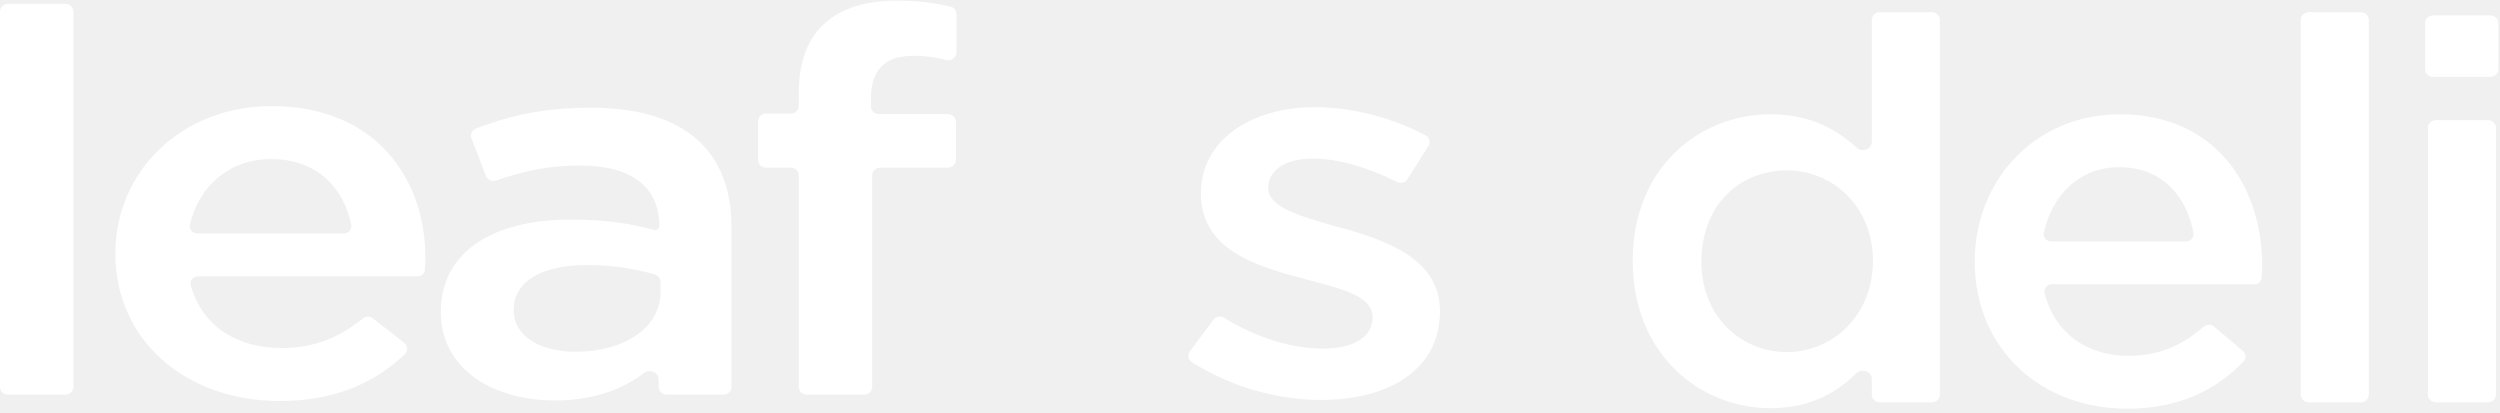
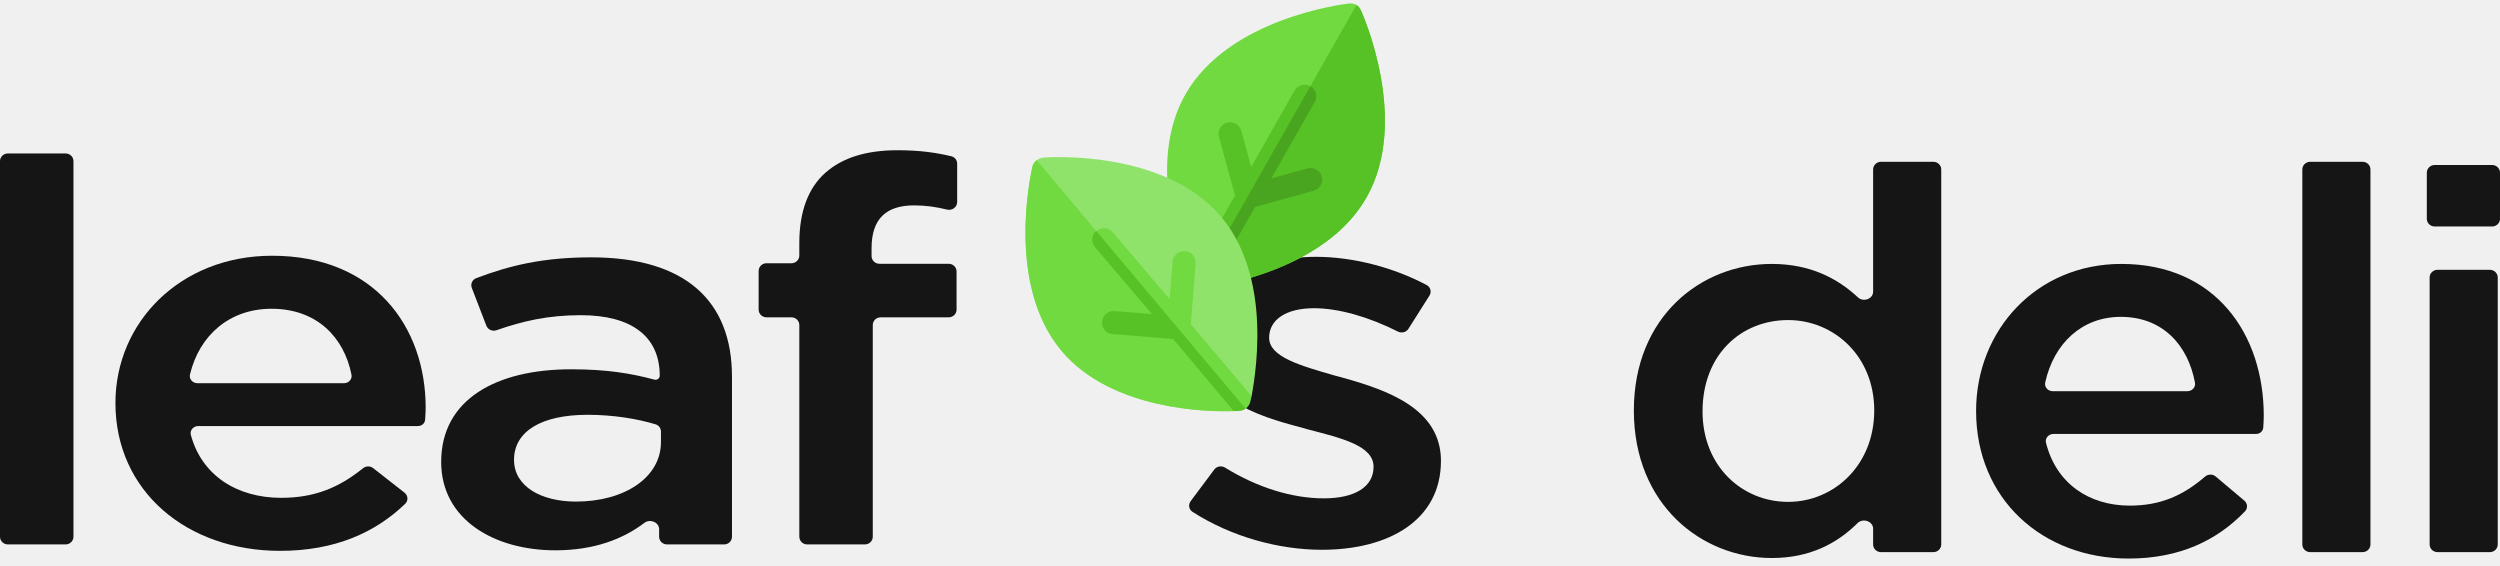
- <svg xmlns="http://www.w3.org/2000/svg" width="552" height="91" viewBox="0 0 552 91" fill="none">
-   <path d="M0 85.425C0 86.364 0.778 87.125 1.737 87.125H14.472C15.431 87.125 16.209 86.364 16.209 85.425V2.557C16.209 1.618 15.431 0.857 14.472 0.857H1.737C0.778 0.857 0 1.618 0 2.557V85.425Z" fill="white" />
-   <path d="M61.774 88.543C73.949 88.543 82.831 84.498 89.412 78.156C90.13 77.463 90.04 76.32 89.253 75.704L82.337 70.29C81.678 69.775 80.739 69.8 80.089 70.325C74.823 74.575 69.426 76.844 62.042 76.844C52.287 76.844 44.516 71.9 42.11 62.973C41.837 61.956 42.658 61.009 43.733 61.009H92.211C93.049 61.009 93.745 60.42 93.806 59.602C93.875 58.669 93.925 57.566 93.925 56.991C93.925 39.028 82.538 23.429 60.032 23.429C39.804 23.429 25.471 38.083 25.471 55.927C25.471 75.426 41.278 88.543 61.774 88.543ZM43.561 51.555C42.499 51.555 41.681 50.629 41.922 49.617C43.982 40.978 50.66 35.128 59.898 35.128C69.874 35.128 75.903 41.374 77.554 49.672C77.752 50.668 76.941 51.555 75.903 51.555H43.561Z" fill="white" />
-   <path d="M159.773 87.125C160.732 87.125 161.51 86.364 161.51 85.425V50.136C161.51 33.474 151.329 23.783 130.431 23.783C119.691 23.783 112.327 25.632 105.083 28.372C104.203 28.705 103.771 29.673 104.104 30.537L107.313 38.858C107.652 39.735 108.652 40.177 109.555 39.862C115.372 37.833 120.922 36.546 128.154 36.546C139.407 36.546 145.569 41.273 145.569 49.9C145.569 50.492 144.99 50.92 144.406 50.764C139.286 49.401 133.979 48.482 126.011 48.482C109.533 48.482 97.343 55.1 97.343 68.926C97.343 81.689 109.131 88.425 122.528 88.425C131.071 88.425 137.486 85.947 142.179 82.368C143.425 81.418 145.435 82.228 145.435 83.773V85.425C145.435 86.364 146.213 87.125 147.172 87.125H159.773ZM145.837 64.554C145.837 72.353 137.799 77.671 127.082 77.671C119.446 77.671 113.418 74.362 113.418 68.454C113.418 62.19 119.446 58.527 129.628 58.527C135.351 58.527 140.632 59.406 144.665 60.631C145.371 60.846 145.837 61.493 145.837 62.216V64.554Z" fill="white" />
-   <path d="M176.369 85.425C176.369 86.364 177.146 87.125 178.106 87.125H190.84C191.8 87.125 192.578 86.364 192.578 85.425V38.719C192.578 37.78 193.356 37.019 194.315 37.019H209.327C210.287 37.019 211.065 36.258 211.065 35.319V26.901C211.065 25.962 210.287 25.201 209.327 25.201H194.047C193.088 25.201 192.31 24.44 192.31 23.502V21.774C192.31 15.275 195.525 12.32 201.687 12.32C204.338 12.32 206.601 12.662 208.948 13.243C210.077 13.522 211.199 12.71 211.199 11.571V3.108C211.199 2.338 210.671 1.661 209.906 1.479C206.642 0.7 203.034 0.148 198.07 0.148C191.104 0.148 185.88 1.803 182.129 5.112C178.378 8.42 176.369 13.62 176.369 20.593V23.383C176.369 24.322 175.591 25.083 174.631 25.083H169.131C168.171 25.083 167.393 25.844 167.393 26.783V35.319C167.393 36.258 168.171 37.019 169.131 37.019H174.631C175.591 37.019 176.369 37.78 176.369 38.719V85.425Z" fill="white" />
-   <path d="M291.686 88.307C306.421 88.307 317.942 81.808 317.942 68.69C317.942 57.227 306.287 53.091 295.972 50.255C295.57 50.136 295.035 50.018 294.633 49.9C286.863 47.655 280.031 45.764 280.031 41.51C280.031 37.61 283.648 35.01 289.944 35.01C295.421 35.01 302.055 36.949 308.449 40.163C309.27 40.576 310.285 40.316 310.772 39.548L315.404 32.226C315.915 31.418 315.652 30.354 314.799 29.9C307.544 26.031 298.595 23.665 290.346 23.665C276.28 23.665 265.161 30.874 265.161 42.691C265.161 54.864 276.816 58.645 287.265 61.363C287.667 61.481 288.069 61.599 288.471 61.718C296.24 63.727 303.072 65.381 303.072 69.99C303.072 74.362 299.053 76.962 292.087 76.962C285.295 76.962 277.557 74.67 270.317 70.183C269.525 69.693 268.474 69.868 267.921 70.608L262.717 77.58C262.145 78.346 262.322 79.423 263.132 79.942C271.719 85.452 282.182 88.307 291.686 88.307Z" fill="white" />
-   <path d="M390.941 90.125C399.319 90.125 405.329 86.932 409.869 82.423C411.049 81.251 413.299 82.01 413.299 83.654V87.128C413.299 88.067 414.077 88.828 415.037 88.828H426.592C427.551 88.828 428.329 88.067 428.329 87.128V4.398C428.329 3.459 427.551 2.698 426.592 2.698H415.037C414.077 2.698 413.299 3.459 413.299 4.398V31.354C413.299 32.962 411.152 33.731 409.963 32.623C405.475 28.442 399.436 25.233 390.941 25.233C375.29 25.233 360.508 36.914 360.508 57.561C360.508 78.445 375.538 90.125 390.941 90.125ZM394.543 77.737C384.357 77.737 375.662 69.832 375.662 57.797C375.662 45.173 384.233 37.622 394.543 37.622C404.604 37.622 413.548 45.527 413.548 57.561C413.548 69.714 404.604 77.737 394.543 77.737Z" fill="white" />
-   <path d="M469.683 90.243C480.999 90.243 489.248 86.184 495.354 79.826C496.011 79.142 495.925 78.067 495.199 77.455L488.883 72.132C488.208 71.563 487.204 71.591 486.535 72.167C481.693 76.337 476.717 78.563 469.931 78.563C460.881 78.563 453.673 73.621 451.447 64.7C451.194 63.687 452.013 62.753 453.08 62.753H497.781C498.627 62.753 499.329 62.153 499.386 61.327C499.449 60.4 499.494 59.312 499.494 58.741C499.494 40.807 488.936 25.233 468.068 25.233C449.312 25.233 436.021 39.864 436.021 57.679C436.021 77.147 450.678 90.243 469.683 90.243ZM452.92 53.314C451.866 53.314 451.05 52.4 451.273 51.392C453.179 42.76 459.374 36.914 467.944 36.914C477.197 36.914 482.788 43.154 484.316 51.443C484.5 52.437 483.69 53.314 482.658 53.314H452.92Z" fill="white" />
-   <path d="M508.005 87.128C508.005 88.067 508.783 88.828 509.742 88.828H521.297C522.257 88.828 523.035 88.067 523.035 87.128V4.398C523.035 3.459 522.257 2.698 521.297 2.698H509.742C508.783 2.698 508.005 3.459 508.005 4.398V87.128Z" fill="white" />
-   <path d="M535.473 15.274C535.473 16.213 536.251 16.974 537.21 16.974H549.883C550.843 16.974 551.621 16.213 551.621 15.274V5.106C551.621 4.167 550.843 3.406 549.883 3.406H537.21C536.251 3.406 535.473 4.167 535.473 5.106V15.274ZM536.094 87.128C536.094 88.067 536.872 88.828 537.831 88.828H549.386C550.346 88.828 551.124 88.067 551.124 87.128V28.231C551.124 27.292 550.346 26.531 549.386 26.531H537.831C536.872 26.531 536.094 27.292 536.094 28.231V87.128Z" fill="white" />
+ <svg xmlns="http://www.w3.org/2000/svg" width="190" height="43" viewBox="0 0 190 43" fill="none">
+   <path d="M0 40.79C0 41.114 0.268 41.376 0.598 41.376H4.985C5.315 41.376 5.583 41.114 5.583 40.79V12.247C5.583 11.924 5.315 11.662 4.985 11.662H0.598C0.268 11.662 0 11.924 0 12.247V40.79Z" fill="#151515" />
+   <path d="M21.277 41.864C25.471 41.864 28.53 40.471 30.797 38.286C31.044 38.048 31.013 37.654 30.742 37.442L28.36 35.577C28.133 35.4 27.81 35.408 27.586 35.589C25.772 37.053 23.913 37.835 21.37 37.835C18.01 37.835 15.333 36.132 14.505 33.057C14.41 32.707 14.693 32.38 15.063 32.38H31.761C32.05 32.38 32.29 32.178 32.31 31.896C32.334 31.574 32.351 31.195 32.351 30.996C32.351 24.809 28.429 19.436 20.678 19.436C13.71 19.436 8.773 24.484 8.773 30.63C8.773 37.346 14.218 41.864 21.277 41.864ZM15.004 29.124C14.639 29.124 14.357 28.805 14.44 28.457C15.149 25.481 17.449 23.466 20.631 23.466C24.067 23.466 26.144 25.617 26.713 28.476C26.781 28.819 26.501 29.124 26.144 29.124H15.004Z" fill="#151515" />
+   <path d="M55.032 41.376C55.363 41.376 55.631 41.114 55.631 40.79V28.635C55.631 22.896 52.124 19.558 44.926 19.558C41.226 19.558 38.69 20.195 36.195 21.139C35.892 21.254 35.743 21.587 35.858 21.884L36.963 24.751C37.08 25.053 37.424 25.205 37.735 25.096C39.739 24.398 41.65 23.954 44.141 23.954C48.017 23.954 50.14 25.583 50.14 28.554C50.14 28.758 49.94 28.905 49.739 28.852C47.976 28.382 46.148 28.066 43.403 28.066C37.728 28.066 33.529 30.345 33.529 35.107C33.529 39.504 37.589 41.824 42.203 41.824C45.146 41.824 47.355 40.97 48.972 39.737C49.401 39.41 50.094 39.689 50.094 40.221V40.79C50.094 41.114 50.361 41.376 50.692 41.376H55.032ZM50.232 33.601C50.232 36.288 47.464 38.12 43.772 38.12C41.142 38.12 39.066 36.98 39.066 34.945C39.066 32.787 41.142 31.525 44.649 31.525C46.62 31.525 48.439 31.828 49.828 32.25C50.072 32.324 50.232 32.547 50.232 32.796V33.601Z" fill="#151515" />
+   <path d="M60.748 40.79C60.748 41.114 61.016 41.376 61.347 41.376H65.733C66.064 41.376 66.331 41.114 66.331 40.79V24.703C66.331 24.379 66.599 24.117 66.93 24.117H72.101C72.431 24.117 72.699 23.855 72.699 23.532V20.632C72.699 20.309 72.431 20.047 72.101 20.047H66.838C66.507 20.047 66.239 19.785 66.239 19.461V18.866C66.239 16.628 67.347 15.61 69.469 15.61C70.382 15.61 71.162 15.728 71.97 15.928C72.359 16.024 72.745 15.744 72.745 15.352V12.437C72.745 12.172 72.563 11.939 72.3 11.876C71.176 11.607 69.933 11.418 68.223 11.418C65.824 11.418 64.024 11.987 62.732 13.127C61.44 14.267 60.748 16.058 60.748 18.459V19.421C60.748 19.744 60.48 20.006 60.15 20.006H58.255C57.925 20.006 57.657 20.268 57.657 20.592V23.532C57.657 23.855 57.925 24.117 58.255 24.117H60.15C60.48 24.117 60.748 24.379 60.748 24.703V40.79Z" fill="#151515" />
+   <path d="M100.468 41.783C105.544 41.783 109.512 39.544 109.512 35.026C109.512 31.078 105.497 29.653 101.945 28.676C101.806 28.635 101.622 28.595 101.483 28.554C98.807 27.781 96.454 27.129 96.454 25.664C96.454 24.321 97.7 23.425 99.868 23.425C101.755 23.425 104.04 24.093 106.242 25.2C106.525 25.342 106.875 25.253 107.042 24.988L108.638 22.466C108.814 22.188 108.723 21.822 108.429 21.665C105.93 20.333 102.848 19.518 100.007 19.518C95.162 19.518 91.332 22.001 91.332 26.071C91.332 30.264 95.346 31.566 98.945 32.502C99.084 32.543 99.222 32.584 99.361 32.624C102.037 33.316 104.39 33.886 104.39 35.474C104.39 36.98 103.006 37.875 100.606 37.875C98.267 37.875 95.602 37.086 93.108 35.54C92.835 35.371 92.473 35.432 92.283 35.687L90.49 38.088C90.293 38.352 90.354 38.723 90.633 38.902C93.591 40.8 97.195 41.783 100.468 41.783Z" fill="#151515" />
+   <path d="M134.655 42.409C137.541 42.409 139.611 41.309 141.175 39.756C141.581 39.353 142.357 39.614 142.357 40.18V41.377C142.357 41.7 142.625 41.962 142.955 41.962H146.935C147.266 41.962 147.534 41.7 147.534 41.377V12.881C147.534 12.558 147.266 12.296 146.935 12.296H142.955C142.625 12.296 142.357 12.558 142.357 12.881V22.166C142.357 22.72 141.617 22.985 141.207 22.603C139.662 21.163 137.582 20.058 134.655 20.058C129.265 20.058 124.173 24.081 124.173 31.193C124.173 38.386 129.35 42.409 134.655 42.409ZM135.896 38.142C132.388 38.142 129.393 35.419 129.393 31.274C129.393 26.926 132.345 24.325 135.896 24.325C139.362 24.325 142.442 27.048 142.442 31.193C142.442 35.379 139.362 38.142 135.896 38.142Z" fill="#151515" />
+   <path d="M161.777 42.45C165.675 42.45 168.516 41.052 170.62 38.861C170.846 38.626 170.816 38.256 170.566 38.045L168.391 36.212C168.158 36.016 167.812 36.025 167.582 36.224C165.914 37.66 164.2 38.427 161.863 38.427C158.746 38.427 156.263 36.725 155.496 33.652C155.409 33.303 155.691 32.981 156.059 32.981H171.456C171.747 32.981 171.989 32.774 172.008 32.49C172.03 32.17 172.046 31.796 172.046 31.599C172.046 25.422 168.409 20.058 161.221 20.058C154.761 20.058 150.183 25.097 150.183 31.233C150.183 37.939 155.231 42.45 161.777 42.45ZM156.004 29.73C155.641 29.73 155.36 29.415 155.436 29.068C156.093 26.095 158.227 24.081 161.178 24.081C164.365 24.081 166.291 26.23 166.818 29.086C166.881 29.428 166.602 29.73 166.246 29.73H156.004Z" fill="#151515" />
+   <path d="M174.977 41.377C174.977 41.7 175.245 41.962 175.575 41.962H179.555C179.886 41.962 180.154 41.7 180.154 41.377V12.881C180.154 12.558 179.886 12.296 179.555 12.296H175.575C175.245 12.296 174.977 12.558 174.977 12.881V41.377Z" fill="#151515" />
+   <path d="M184.438 16.628C184.438 16.951 184.706 17.213 185.036 17.213H189.402C189.732 17.213 190 16.951 190 16.628V13.125C190 12.802 189.732 12.54 189.402 12.54H185.036C184.706 12.54 184.438 12.802 184.438 13.125V16.628ZM184.652 41.377C184.652 41.7 184.92 41.962 185.25 41.962H189.23C189.561 41.962 189.829 41.7 189.829 41.377V21.09C189.829 20.767 189.561 20.505 189.23 20.505H185.25C184.92 20.505 184.652 20.767 184.652 21.09V41.377Z" fill="#151515" />
+   <g clip-path="url(#clip0)">
+     <path d="M103.427 0.777C103.27 0.429 102.956 0.216 102.527 0.266C102.156 0.308 93.394 1.357 90.089 7.174C88.886 9.291 88.46 11.943 88.824 15.055L94.068 21.372C94.115 21.367 94.163 21.36 94.21 21.347C97.449 20.497 101.753 18.705 103.86 14.997C107.164 9.183 103.582 1.118 103.427 0.777Z" fill="#70DA40" />
+     <path d="M103.86 14.997C107.164 9.183 103.582 1.118 103.427 0.777C103.351 0.609 103.238 0.473 103.093 0.382L92.347 19.299L94.068 21.372C94.115 21.367 94.163 21.36 94.21 21.347C97.449 20.497 101.753 18.705 103.86 14.997Z" fill="#56C225" />
+     <path d="M99.588 6.553C99.166 6.314 98.628 6.461 98.388 6.884L95.091 12.687L94.333 9.936C94.204 9.467 93.717 9.188 93.252 9.322C92.783 9.451 92.508 9.935 92.638 10.404L93.862 14.851L92.199 17.778C91.959 18.2 92.106 18.737 92.529 18.977C92.692 19.07 92.872 19.105 93.046 19.088C93.322 19.062 93.582 18.907 93.729 18.647L95.392 15.72L99.839 14.496C100.307 14.367 100.583 13.883 100.453 13.414C100.324 12.945 99.838 12.667 99.371 12.8L96.621 13.557L99.918 7.753C100.158 7.33 100.011 6.794 99.588 6.553Z" fill="#56C225" />
+     <path d="M92.53 18.977C92.692 19.07 92.872 19.105 93.046 19.088C93.322 19.062 93.582 18.906 93.729 18.647L95.392 15.72L99.839 14.496C100.307 14.367 100.583 13.883 100.453 13.414C100.324 12.945 99.839 12.667 99.371 12.8L96.621 13.557L99.918 7.753C100.158 7.33 100.011 6.794 99.588 6.553L92.53 18.977Z" fill="#49A520" />
+     <path d="M93.772 29.971L95.121 30.107C95.309 29.099 95.747 26.436 95.472 23.528C95.244 21.11 94.519 18.491 92.769 16.43C88.435 11.342 79.636 11.942 79.269 11.977C78.904 12.047 78.554 12.274 78.466 12.654C78.394 13.014 76.377 21.601 80.712 26.707C84.529 31.189 91.842 31.318 93.761 31.243L93.772 29.971Z" fill="#90E36A" />
+     <path d="M78.794 12.177C78.635 12.292 78.513 12.451 78.466 12.654C78.394 13.014 76.377 21.601 80.712 26.707C84.529 31.189 91.842 31.318 93.761 31.243L93.772 29.997L78.794 12.177Z" fill="#70DA40" />
+     <path d="M95.121 30.107C95.073 30.341 95.035 30.504 95.021 30.541C94.931 30.903 94.621 31.179 94.236 31.216C94.236 31.216 94.236 31.216 94.219 31.217C94.183 31.221 94.026 31.235 93.761 31.243L89.161 25.767L84.565 25.388C84.085 25.363 83.709 24.939 83.752 24.457C83.794 23.959 84.219 23.6 84.701 23.643L87.55 23.869L83.216 18.781C82.9 18.422 82.953 17.869 83.312 17.552C83.689 17.234 84.24 17.27 84.559 17.647L88.892 22.735L89.118 19.885C89.161 19.404 89.57 19.047 90.068 19.088C90.548 19.114 90.906 19.54 90.864 20.021L90.504 24.633L95.121 30.107Z" fill="#70DA40" />
+     <path d="M83.312 17.552C82.953 17.869 82.9 18.422 83.216 18.781L87.55 23.869L84.701 23.643C84.219 23.6 83.793 23.959 83.752 24.457C83.709 24.939 84.085 25.363 84.565 25.388L89.161 25.767L93.761 31.243C94.026 31.235 94.184 31.221 94.219 31.217L94.236 31.216C94.395 31.201 94.541 31.144 94.664 31.058L83.312 17.552Z" fill="#56C225" />
+   </g>
+   <defs>
+     <clipPath id="clip0">
+       <rect width="30.034" height="30.034" fill="white" transform="translate(75.4368 2.82324) rotate(-5.39384)" />
+     </clipPath>
+   </defs>
</svg>
